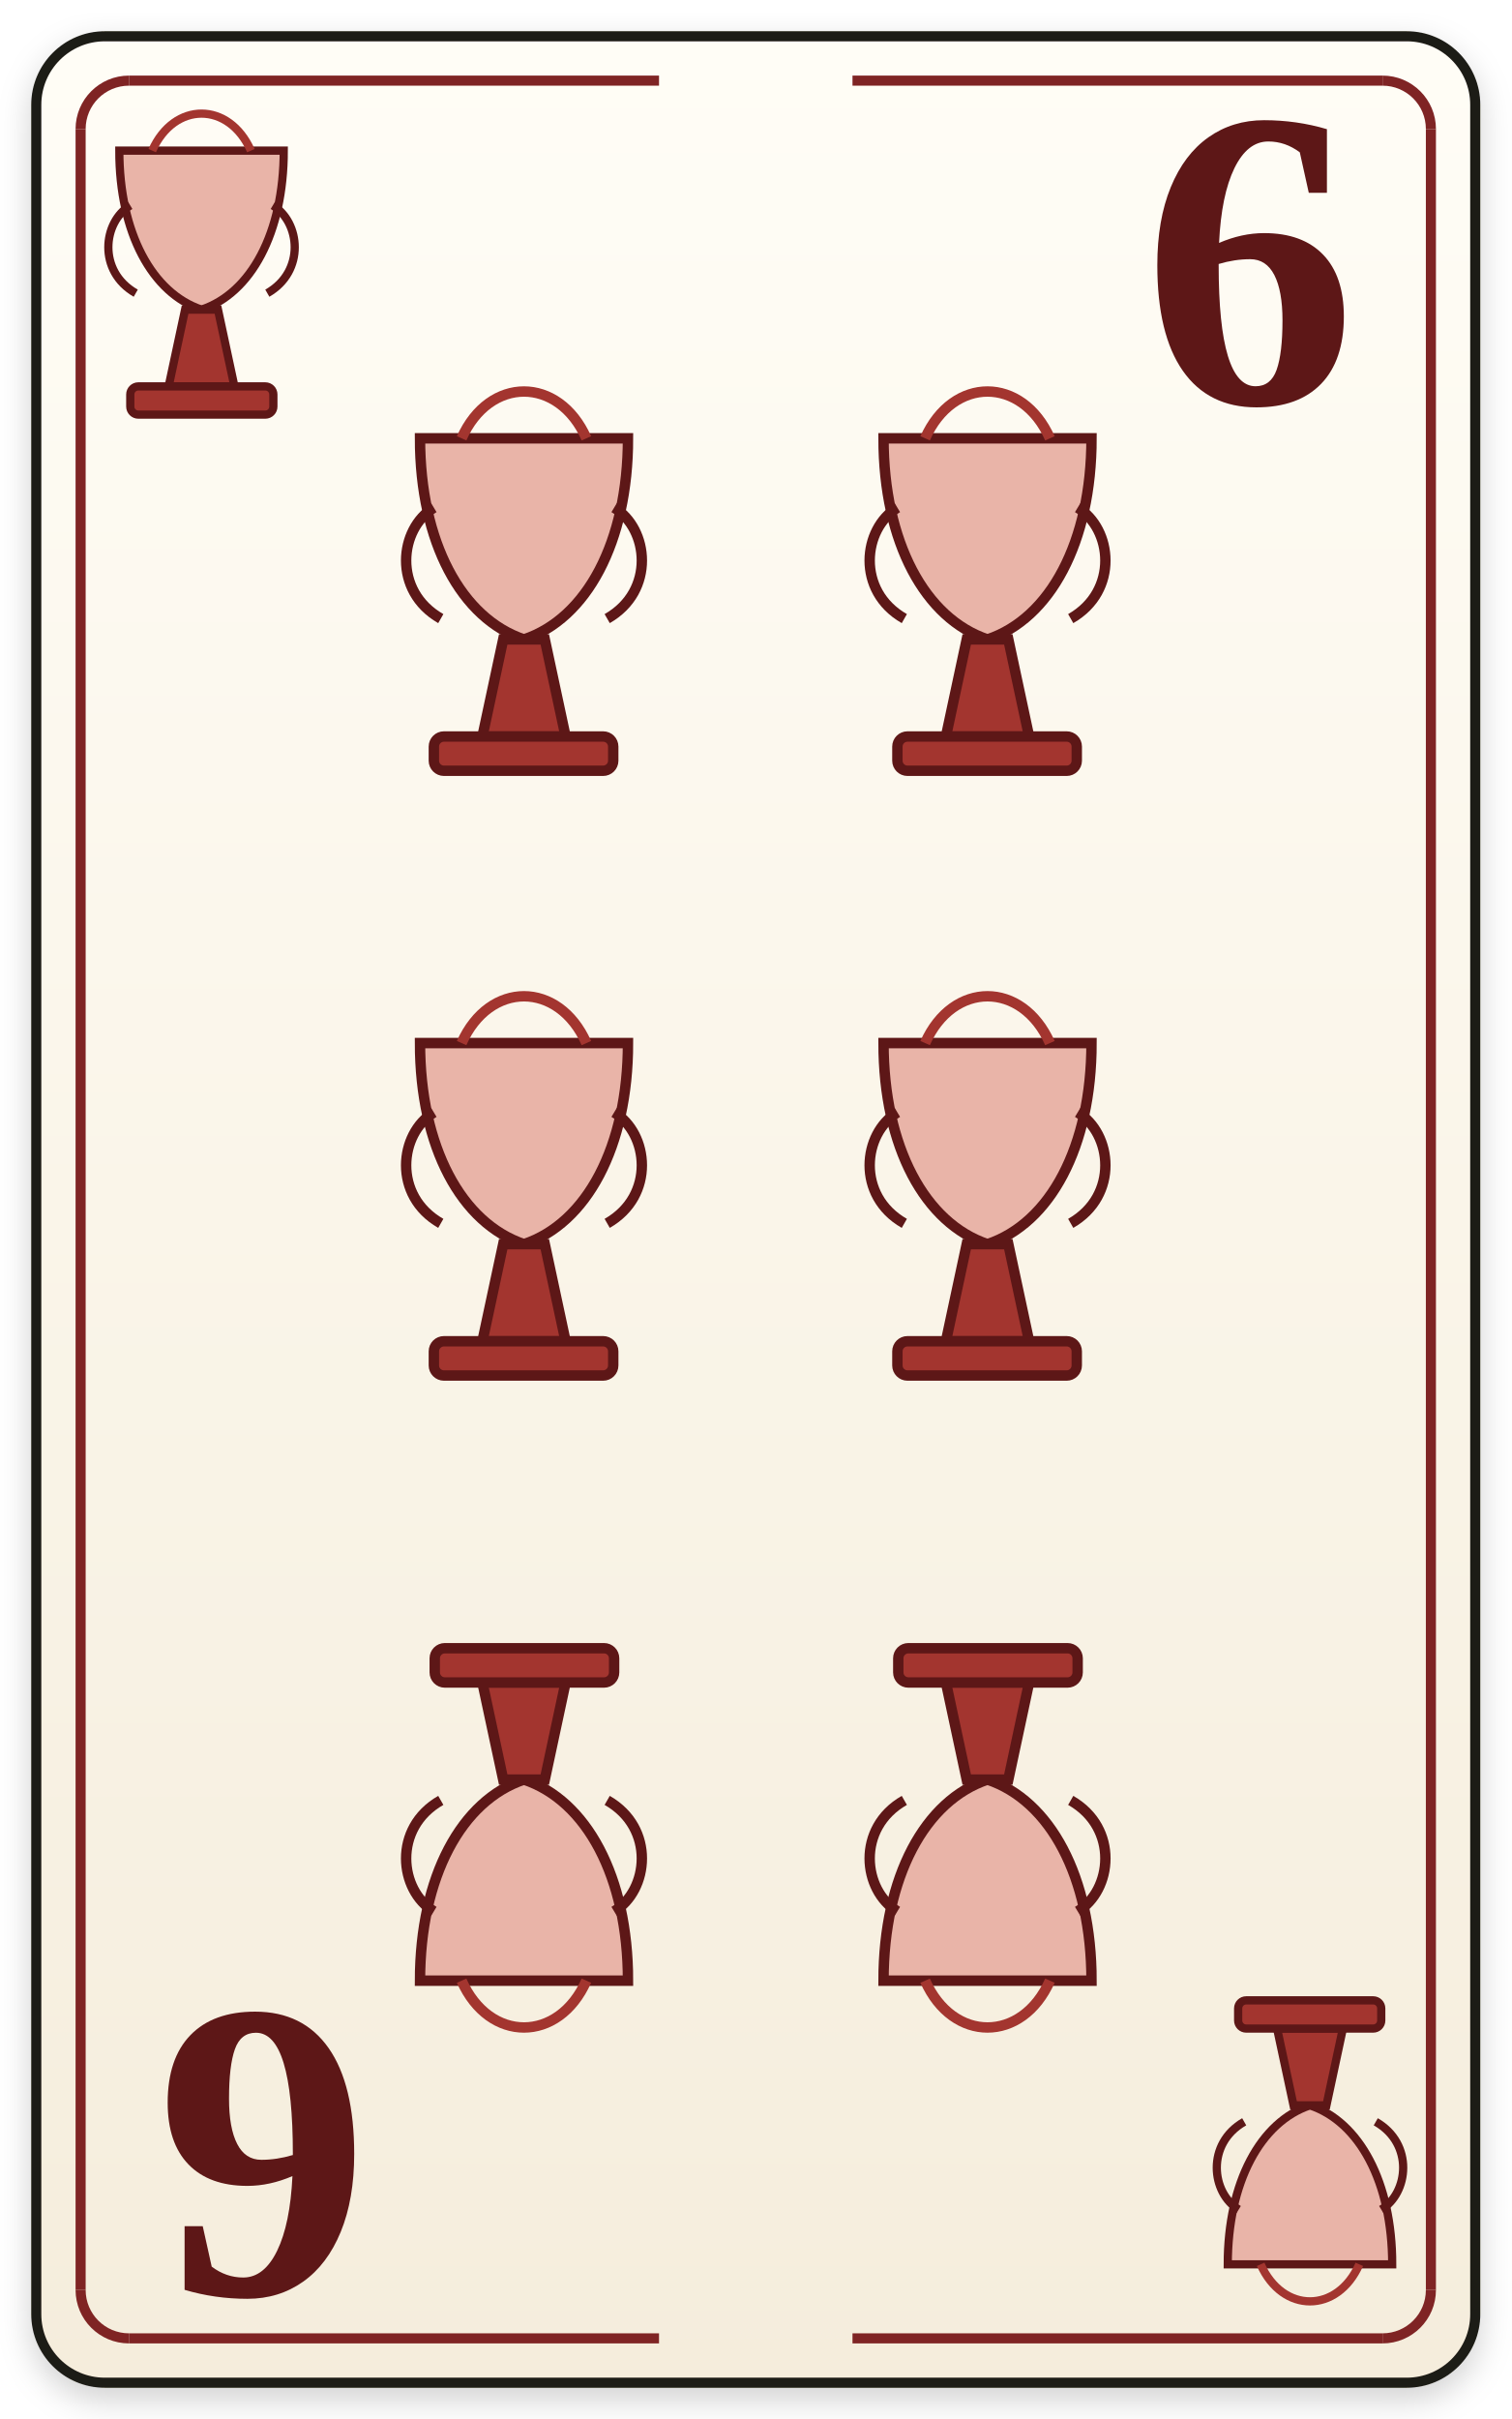
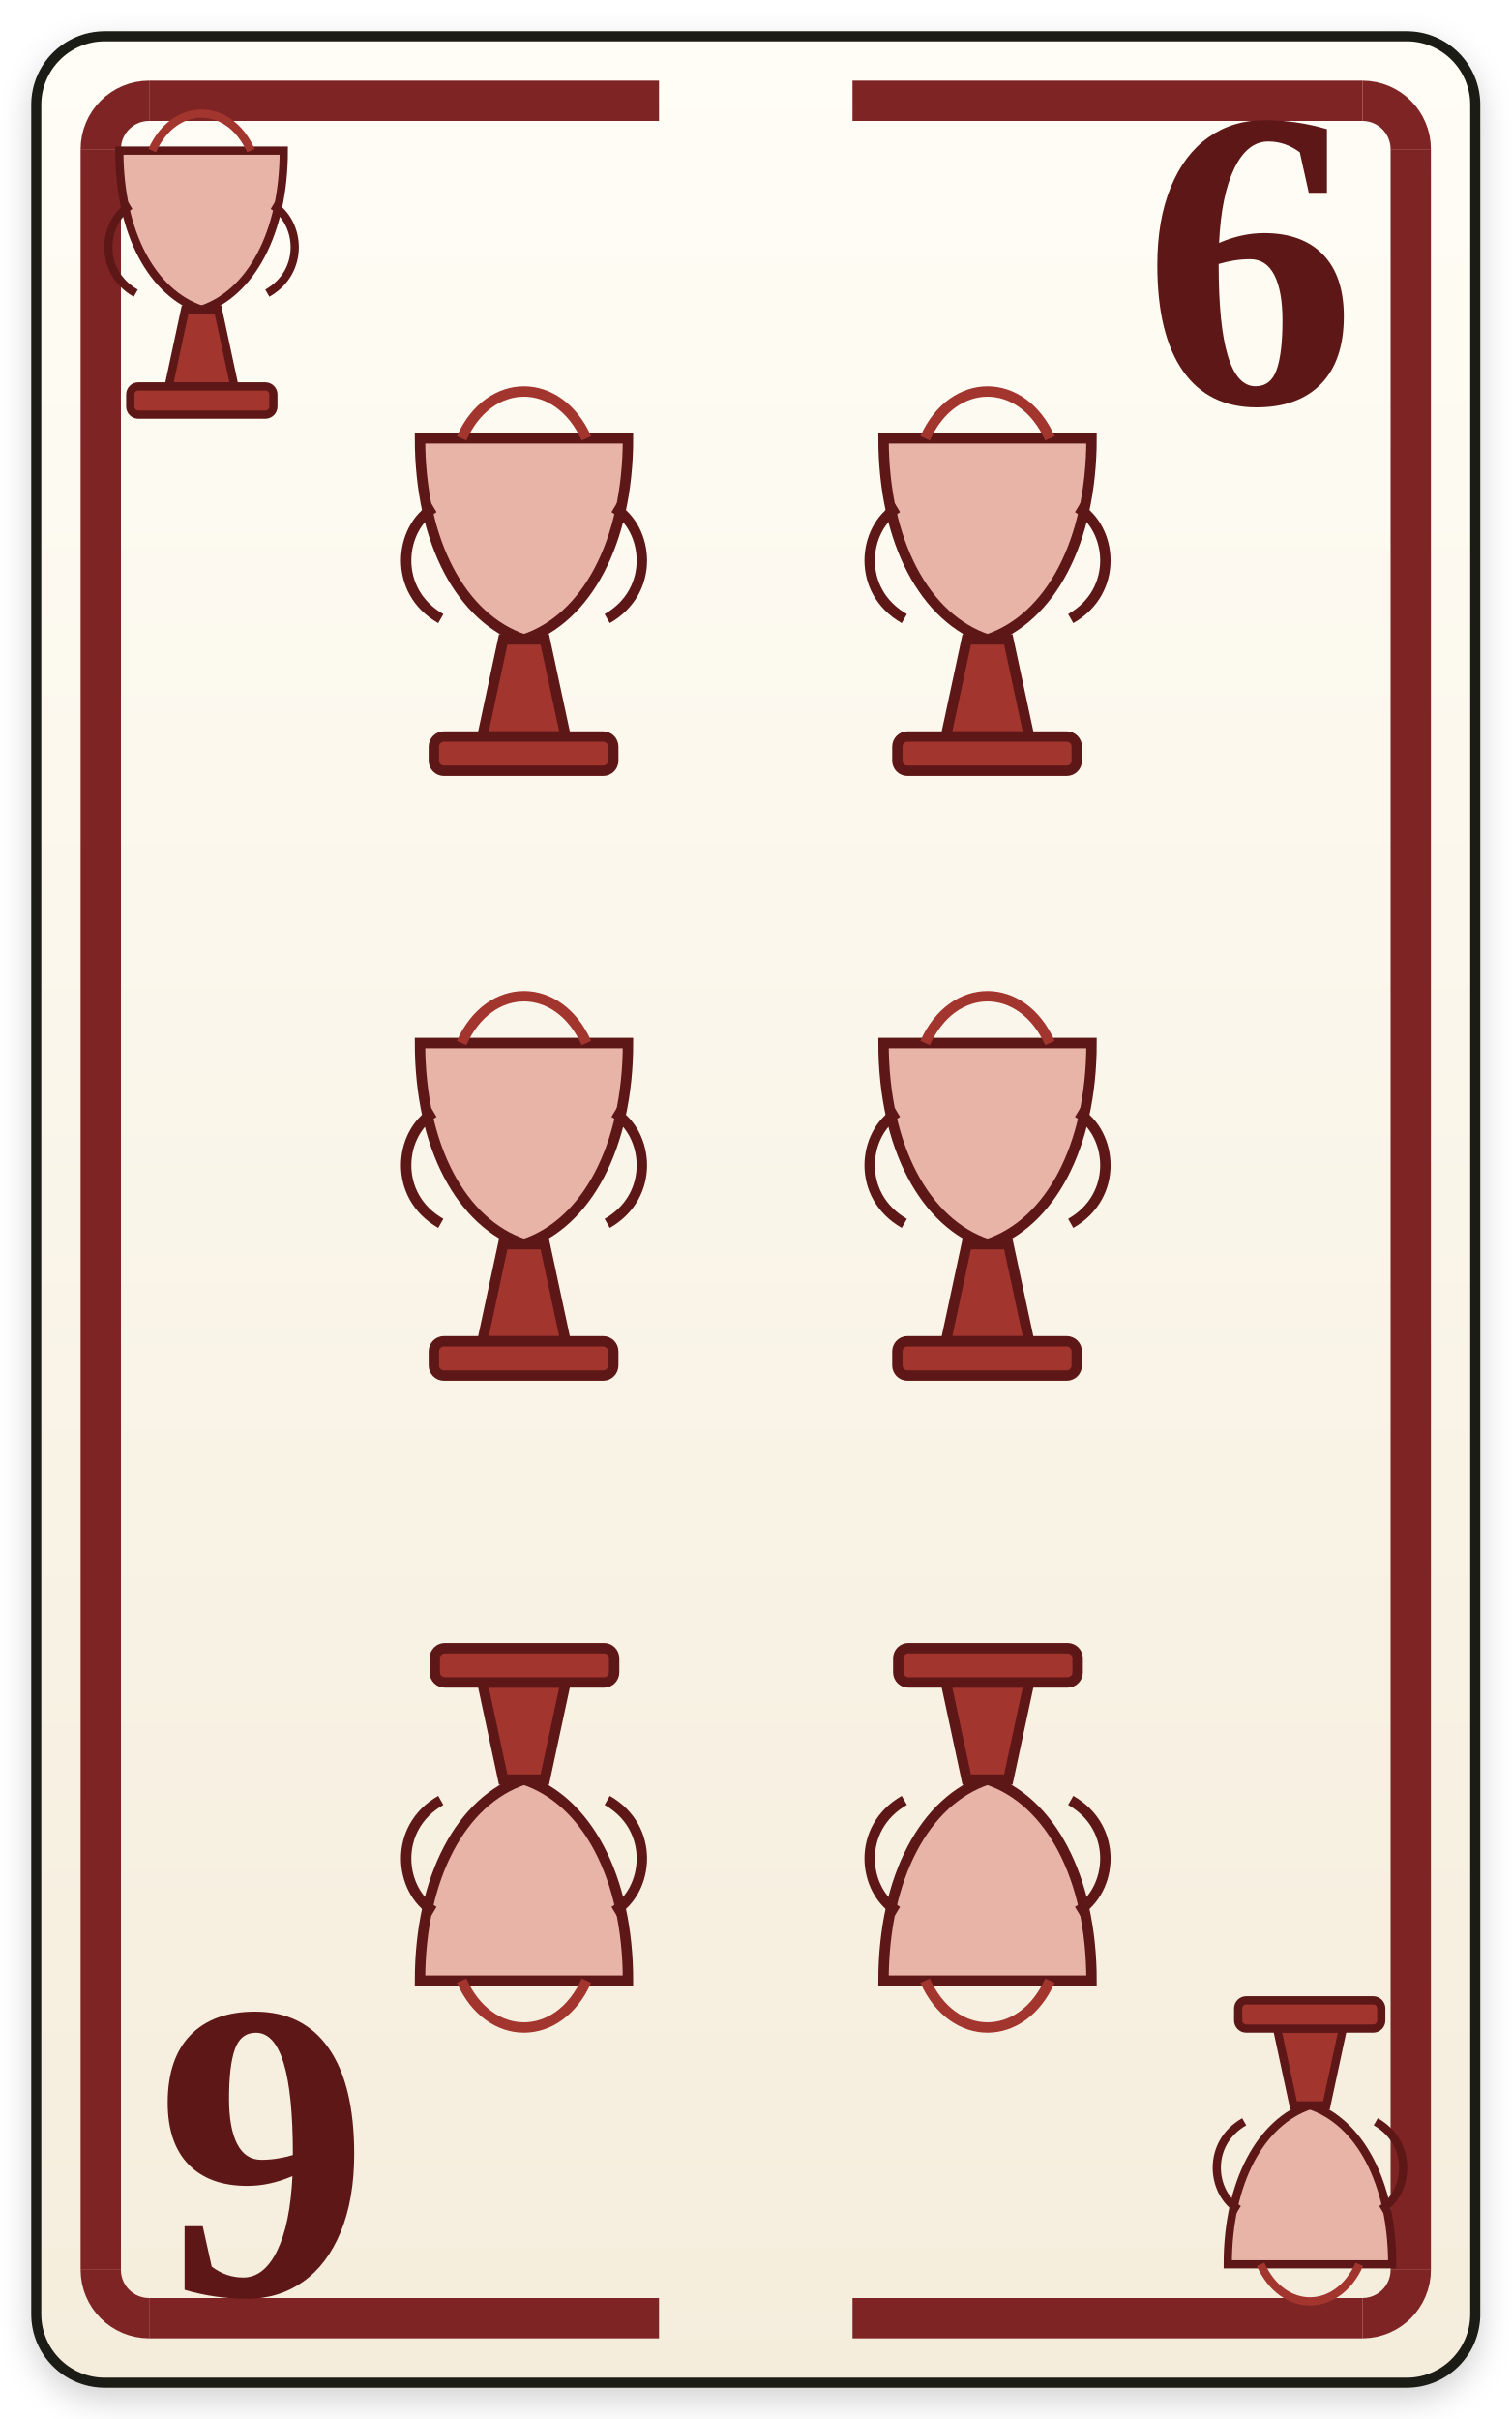
<svg xmlns="http://www.w3.org/2000/svg" width="750" height="1200" viewBox="0 0 750 1200" role="img" aria-labelledby="title desc">
  <defs>
    <linearGradient id="paperGradient" x1="0" y1="0" x2="0" y2="1">
      <stop offset="0%" stop-color="#fffdf6" />
      <stop offset="100%" stop-color="#f5eddc" />
    </linearGradient>
    <filter id="shadow" x="-20%" y="-20%" width="140%" height="140%">
      <feDropShadow dx="0" dy="6" stdDeviation="8" flood-color="#000000" flood-opacity="0.18" />
    </filter>
  </defs>
  <rect x="18" y="18" width="714" height="1164" rx="34" fill="url(#paperGradient)" stroke="#1f1b16" stroke-width="5" filter="url(#shadow)" />
-   <path d="M 40 64 V 1136" fill="none" stroke="#7f2424" stroke-width="5" />
-   <path d="M 710 64 V 1136" fill="none" stroke="#7f2424" stroke-width="5" />
-   <path d="M 40 64 A 24 24 0 0 1 64 40" fill="none" stroke="#7f2424" stroke-width="5" />
-   <path d="M 686 40 A 24 24 0 0 1 710 64" fill="none" stroke="#7f2424" stroke-width="5" />
-   <path d="M 40 1136 A 24 24 0 0 0 64 1160" fill="none" stroke="#7f2424" stroke-width="5" />
-   <path d="M 686 1160 A 24 24 0 0 0 710 1136" fill="none" stroke="#7f2424" stroke-width="5" />
-   <path d="M 64 40 H 327" fill="none" stroke="#7f2424" stroke-width="5" />
-   <path d="M 423 40 H 686" fill="none" stroke="#7f2424" stroke-width="5" />
-   <path d="M 64 1160 H 327" fill="none" stroke="#7f2424" stroke-width="5" />
-   <path d="M 423 1160 H 686" fill="none" stroke="#7f2424" stroke-width="5" />
+   <path d="M 50 74 V 1126" fill="none" stroke="#7f2424" stroke-width="20" />
+   <path d="M 700 74 V 1126" fill="none" stroke="#7f2424" stroke-width="20" />
+   <path d="M 50 74 A 24 24 0 0 1 74 50" fill="none" stroke="#7f2424" stroke-width="20" />
+   <path d="M 676 50 A 24 24 0 0 1 700 74" fill="none" stroke="#7f2424" stroke-width="20" />
+   <path d="M 50 1126 A 24 24 0 0 0 74 1150" fill="none" stroke="#7f2424" stroke-width="20" />
+   <path d="M 676 1150 A 24 24 0 0 0 700 1126" fill="none" stroke="#7f2424" stroke-width="20" />
+   <path d="M 74 50 H 327" fill="none" stroke="#7f2424" stroke-width="20" />
+   <path d="M 423 50 H 676" fill="none" stroke="#7f2424" stroke-width="20" />
+   <path d="M 74 1150 H 327" fill="none" stroke="#7f2424" stroke-width="20" />
+   <path d="M 423 1150 H 676" fill="none" stroke="#7f2424" stroke-width="20" />
  <g transform="translate(100 140) rotate(0)">
    <path d="M -40.8 -65.28 C -40.8 -24.48, -24.48 5.44, 0 13.6 C 24.48 5.44, 40.8 -24.48, 40.8 -65.28 Z" fill="#e9b4a8" stroke="#5d1717" stroke-width="4.08" />
    <path d="M -24.48 -65.28 C -13.6 -89.76, 13.6 -89.76, 24.48 -65.28" fill="none" stroke="#a3352f" stroke-width="4.08" />
    <path d="M -8.16 13.6 L -16.32 51.68 L 16.32 51.68 L 8.16 13.6 Z" fill="#a3352f" stroke="#5d1717" stroke-width="4.08" />
    <rect x="-35.36" y="51.68" width="71" height="14" rx="4" fill="#a3352f" stroke="#5d1717" stroke-width="4.08" />
    <path d="M -35.36 -38.08 C -48.96 -29.92, -51.68 -5.44, -32.64 5.44" fill="none" stroke="#5d1717" stroke-width="4.08" />
    <path d="M 35.36 -38.08 C 48.96 -29.92, 51.68 -5.44, 32.64 5.44" fill="none" stroke="#5d1717" stroke-width="4.08" />
  </g>
  <g transform="translate(750 1198) rotate(180)">
    <g transform="translate(100 140) rotate(0)">
      <path d="M -40.8 -65.28 C -40.8 -24.48, -24.48 5.44, 0 13.6 C 24.48 5.44, 40.8 -24.48, 40.8 -65.28 Z" fill="#e9b4a8" stroke="#5d1717" stroke-width="4.08" />
      <path d="M -24.48 -65.28 C -13.6 -89.76, 13.6 -89.76, 24.48 -65.28" fill="none" stroke="#a3352f" stroke-width="4.08" />
      <path d="M -8.16 13.6 L -16.32 51.68 L 16.32 51.68 L 8.16 13.6 Z" fill="#a3352f" stroke="#5d1717" stroke-width="4.08" />
      <rect x="-35.36" y="51.68" width="71" height="14" rx="4" fill="#a3352f" stroke="#5d1717" stroke-width="4.08" />
      <path d="M -35.36 -38.08 C -48.96 -29.92, -51.68 -5.44, -32.64 5.44" fill="none" stroke="#5d1717" stroke-width="4.08" />
      <path d="M 35.36 -38.08 C 48.96 -29.92, 51.68 -5.44, 32.64 5.44" fill="none" stroke="#5d1717" stroke-width="4.08" />
    </g>
  </g>
  <text x="620" y="200" text-anchor="middle" font-size="212" font-family="Georgia, Times New Roman, serif" font-weight="700" fill="#5d1717">6</text>
  <g transform="translate(130 1000) rotate(180)">
    <text x="0" y="0" text-anchor="middle" font-size="212" font-family="Georgia, Times New Roman, serif" font-weight="700" fill="#5d1717">6</text>
  </g>
  <g transform="translate(260 300) rotate(0)">
    <path d="M -51.6 -82.56 C -51.6 -30.96, -30.96 6.88, 0 17.2 C 30.96 6.88, 51.6 -30.96, 51.6 -82.56 Z" fill="#e9b4a8" stroke="#5d1717" stroke-width="5.16" />
    <path d="M -30.96 -82.56 C -17.2 -113.52, 17.2 -113.52, 30.96 -82.56" fill="none" stroke="#a3352f" stroke-width="5.16" />
    <path d="M -10.32 17.2 L -20.64 65.36 L 20.64 65.36 L 10.32 17.2 Z" fill="#a3352f" stroke="#5d1717" stroke-width="5.16" />
    <rect x="-44.72" y="65.36" width="89" height="17" rx="5" fill="#a3352f" stroke="#5d1717" stroke-width="5.16" />
    <path d="M -44.72 -48.16 C -61.92 -37.84, -65.36 -6.88, -41.28 6.88" fill="none" stroke="#5d1717" stroke-width="5.16" />
    <path d="M 44.72 -48.16 C 61.92 -37.84, 65.36 -6.88, 41.28 6.88" fill="none" stroke="#5d1717" stroke-width="5.16" />
  </g>
  <g transform="translate(490 300) rotate(0)">
    <path d="M -51.6 -82.56 C -51.6 -30.96, -30.96 6.88, 0 17.2 C 30.96 6.88, 51.6 -30.96, 51.6 -82.56 Z" fill="#e9b4a8" stroke="#5d1717" stroke-width="5.16" />
    <path d="M -30.96 -82.56 C -17.2 -113.52, 17.2 -113.52, 30.96 -82.56" fill="none" stroke="#a3352f" stroke-width="5.16" />
    <path d="M -10.32 17.2 L -20.64 65.36 L 20.64 65.36 L 10.32 17.2 Z" fill="#a3352f" stroke="#5d1717" stroke-width="5.16" />
    <rect x="-44.72" y="65.36" width="89" height="17" rx="5" fill="#a3352f" stroke="#5d1717" stroke-width="5.16" />
    <path d="M -44.72 -48.16 C -61.92 -37.84, -65.36 -6.88, -41.28 6.88" fill="none" stroke="#5d1717" stroke-width="5.16" />
    <path d="M 44.72 -48.16 C 61.92 -37.84, 65.36 -6.88, 41.28 6.88" fill="none" stroke="#5d1717" stroke-width="5.16" />
  </g>
  <g transform="translate(260 600) rotate(0)">
    <path d="M -51.6 -82.56 C -51.6 -30.96, -30.96 6.88, 0 17.2 C 30.96 6.88, 51.6 -30.96, 51.6 -82.56 Z" fill="#e9b4a8" stroke="#5d1717" stroke-width="5.16" />
    <path d="M -30.96 -82.56 C -17.2 -113.52, 17.2 -113.52, 30.96 -82.56" fill="none" stroke="#a3352f" stroke-width="5.16" />
    <path d="M -10.32 17.2 L -20.64 65.36 L 20.64 65.36 L 10.32 17.2 Z" fill="#a3352f" stroke="#5d1717" stroke-width="5.16" />
    <rect x="-44.72" y="65.36" width="89" height="17" rx="5" fill="#a3352f" stroke="#5d1717" stroke-width="5.16" />
    <path d="M -44.72 -48.16 C -61.92 -37.84, -65.36 -6.88, -41.28 6.88" fill="none" stroke="#5d1717" stroke-width="5.16" />
    <path d="M 44.72 -48.16 C 61.92 -37.84, 65.36 -6.88, 41.28 6.88" fill="none" stroke="#5d1717" stroke-width="5.16" />
  </g>
  <g transform="translate(490 600) rotate(0)">
    <path d="M -51.6 -82.56 C -51.6 -30.96, -30.96 6.88, 0 17.2 C 30.96 6.88, 51.6 -30.96, 51.6 -82.56 Z" fill="#e9b4a8" stroke="#5d1717" stroke-width="5.16" />
    <path d="M -30.96 -82.56 C -17.2 -113.52, 17.2 -113.52, 30.96 -82.56" fill="none" stroke="#a3352f" stroke-width="5.16" />
    <path d="M -10.32 17.2 L -20.64 65.36 L 20.64 65.36 L 10.32 17.2 Z" fill="#a3352f" stroke="#5d1717" stroke-width="5.16" />
    <rect x="-44.72" y="65.36" width="89" height="17" rx="5" fill="#a3352f" stroke="#5d1717" stroke-width="5.16" />
    <path d="M -44.72 -48.16 C -61.92 -37.84, -65.36 -6.88, -41.28 6.88" fill="none" stroke="#5d1717" stroke-width="5.16" />
    <path d="M 44.72 -48.16 C 61.92 -37.84, 65.36 -6.88, 41.28 6.88" fill="none" stroke="#5d1717" stroke-width="5.16" />
  </g>
  <g transform="translate(260 900) rotate(180)">
    <path d="M -51.6 -82.56 C -51.6 -30.96, -30.96 6.88, 0 17.2 C 30.96 6.88, 51.6 -30.96, 51.6 -82.56 Z" fill="#e9b4a8" stroke="#5d1717" stroke-width="5.16" />
    <path d="M -30.96 -82.56 C -17.2 -113.52, 17.2 -113.52, 30.96 -82.56" fill="none" stroke="#a3352f" stroke-width="5.16" />
    <path d="M -10.32 17.2 L -20.64 65.36 L 20.64 65.36 L 10.32 17.2 Z" fill="#a3352f" stroke="#5d1717" stroke-width="5.16" />
    <rect x="-44.72" y="65.36" width="89" height="17" rx="5" fill="#a3352f" stroke="#5d1717" stroke-width="5.16" />
    <path d="M -44.72 -48.16 C -61.92 -37.84, -65.36 -6.88, -41.28 6.88" fill="none" stroke="#5d1717" stroke-width="5.16" />
    <path d="M 44.72 -48.16 C 61.92 -37.84, 65.36 -6.88, 41.28 6.88" fill="none" stroke="#5d1717" stroke-width="5.16" />
  </g>
  <g transform="translate(490 900) rotate(180)">
    <path d="M -51.6 -82.56 C -51.6 -30.96, -30.96 6.88, 0 17.2 C 30.96 6.88, 51.6 -30.96, 51.6 -82.56 Z" fill="#e9b4a8" stroke="#5d1717" stroke-width="5.16" />
    <path d="M -30.96 -82.56 C -17.2 -113.52, 17.2 -113.52, 30.96 -82.56" fill="none" stroke="#a3352f" stroke-width="5.16" />
    <path d="M -10.32 17.2 L -20.64 65.36 L 20.64 65.36 L 10.32 17.2 Z" fill="#a3352f" stroke="#5d1717" stroke-width="5.16" />
    <rect x="-44.72" y="65.36" width="89" height="17" rx="5" fill="#a3352f" stroke="#5d1717" stroke-width="5.16" />
    <path d="M -44.72 -48.16 C -61.92 -37.84, -65.36 -6.88, -41.28 6.88" fill="none" stroke="#5d1717" stroke-width="5.16" />
    <path d="M 44.72 -48.16 C 61.92 -37.84, 65.36 -6.88, 41.28 6.88" fill="none" stroke="#5d1717" stroke-width="5.16" />
  </g>
</svg>
